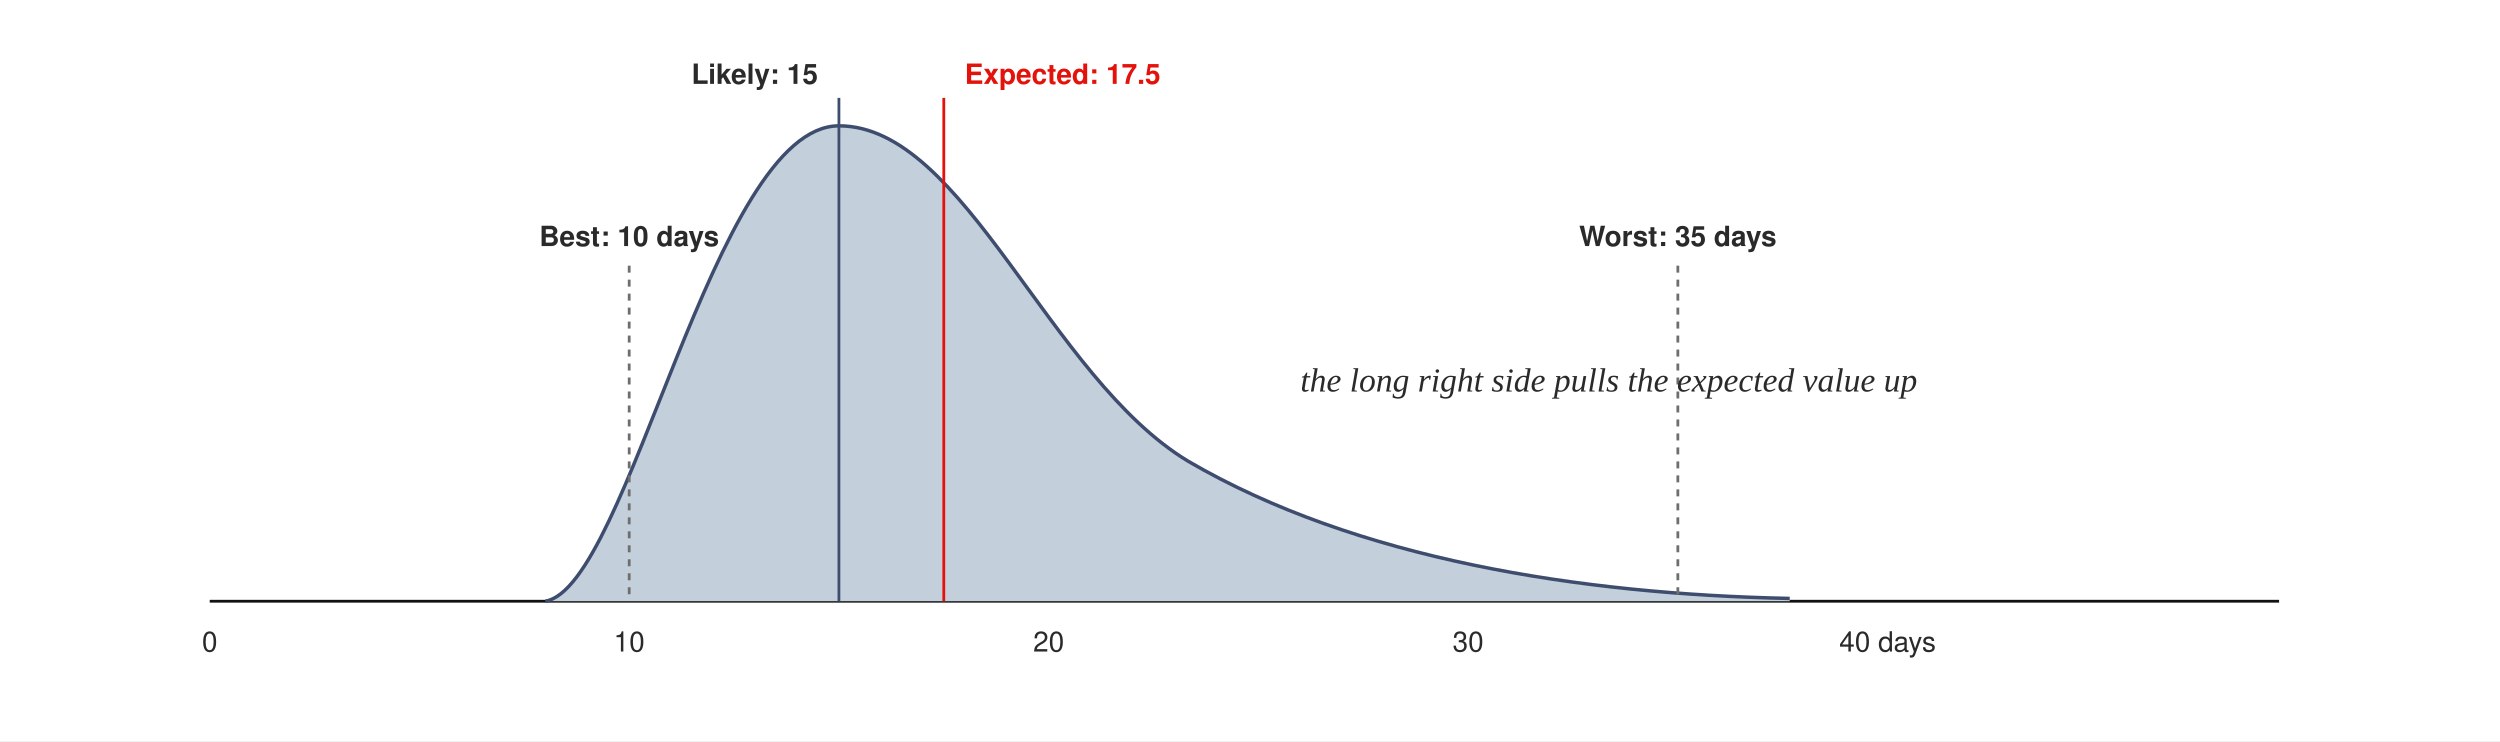
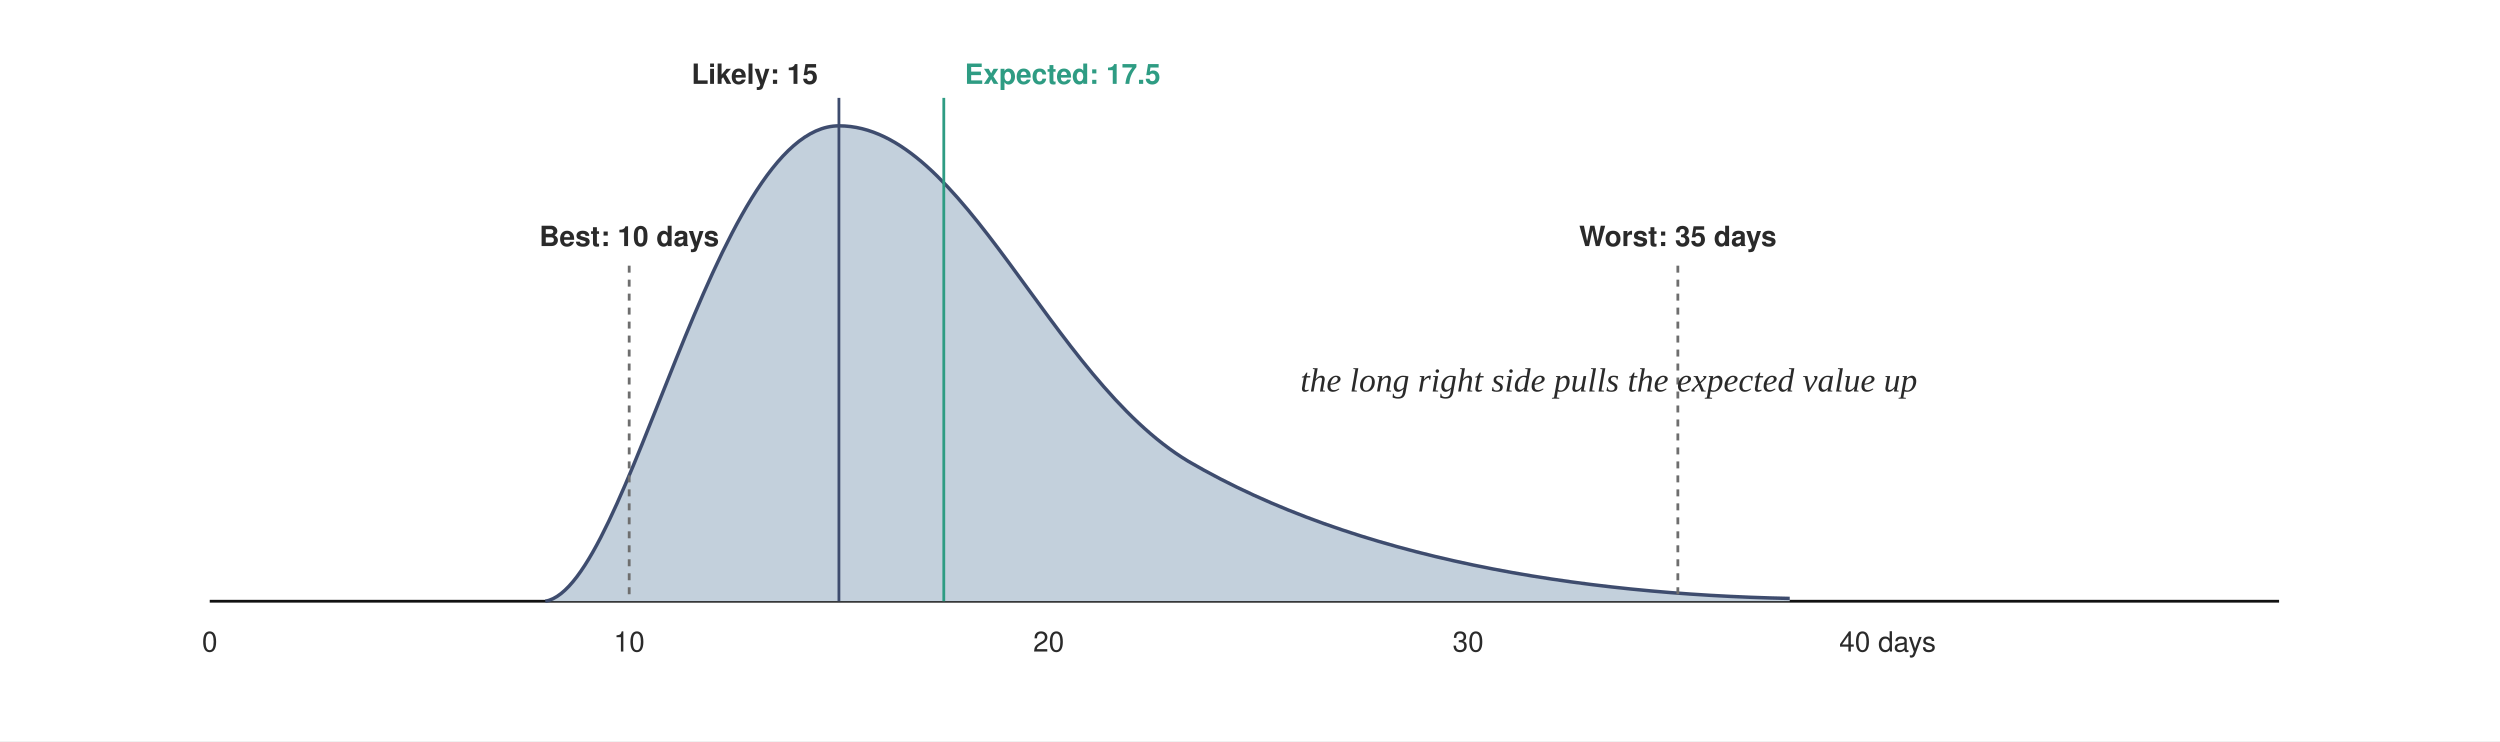
<svg xmlns="http://www.w3.org/2000/svg" viewBox="-30.0 -30.0 1788.0 530.0" role="img" aria-label="Right-skewed distribution for one task: best case 10 days, most likely 15, expected 17.5, worst case 35">
  <style>
text{font-family:-apple-system,BlinkMacSystemFont,"Segoe UI",Helvetica,Arial,sans-serif;fill:#2a2a2a;font-size:20px}
.ax{font-size:18px;fill:#6e6e6e}
.axu{font-size:17px;fill:#6e6e6e;letter-spacing:.1em;text-transform:uppercase}
.sr{font-family:Georgia,"Times New Roman",serif;font-size:26px;fill:#121212;font-weight:600}
.sri{font-family:Georgia,"Times New Roman",serif;font-style:italic;font-size:24px;fill:#2a2a2a}
- .red{fill:#e3120b}.wt{fill:#fff}.b{font-weight:600}
+ .red{fill:#2E9C83}.wt{fill:#fff}.b{font-weight:600}
</style>
  <rect x="-30.0" y="-30.0" width="1788.0" height="530.0" fill="#fff" />
  <line x1="120" y1="400" x2="1600" y2="400" stroke="#121212" stroke-width="2" />
  <path d="M360,400 C420,390 480,60 570,60 C660,60 720,240 820,300 C940,370 1100,395 1250,398 L1250,400 Z" fill="#c3d0dc" />
  <path d="M360,400 C420,390 480,60 570,60 C660,60 720,240 820,300 C940,370 1100,395 1250,398" fill="none" stroke="#3e4c6e" stroke-width="2.5" />
  <g stroke-width="2">
    <line x1="420" y1="160" x2="420" y2="400" stroke="#6e6e6e" stroke-dasharray="5 5" />
    <line x1="570" y1="40" x2="570" y2="400" stroke="#3e4c6e" />
-     <line x1="645" y1="40" x2="645" y2="400" stroke="#e3120b" />
+     <line x1="645" y1="40" x2="645" y2="400" stroke="#2E9C83" />
    <line x1="1170" y1="160" x2="1170" y2="400" stroke="#6e6e6e" stroke-dasharray="5 5" />
  </g>
  <text x="420" y="146" text-anchor="middle" class="b">Best: 10 days</text>
  <text x="555" y="30" text-anchor="end" class="b">Likely: 15</text>
  <text x="660" y="30" class="b red">Expected: 17.5</text>
  <text x="1170" y="146" text-anchor="middle" class="b">Worst: 35 days</text>
  <text x="900" y="250" class="sri">the long right side pulls the expected value up</text>
  <g class="ax" text-anchor="middle">
    <text x="120" y="436">0</text>
    <text x="420" y="436">10</text>
    <text x="720" y="436">20</text>
    <text x="1020" y="436">30</text>
    <text x="1320" y="436">40 days</text>
  </g>
</svg>
